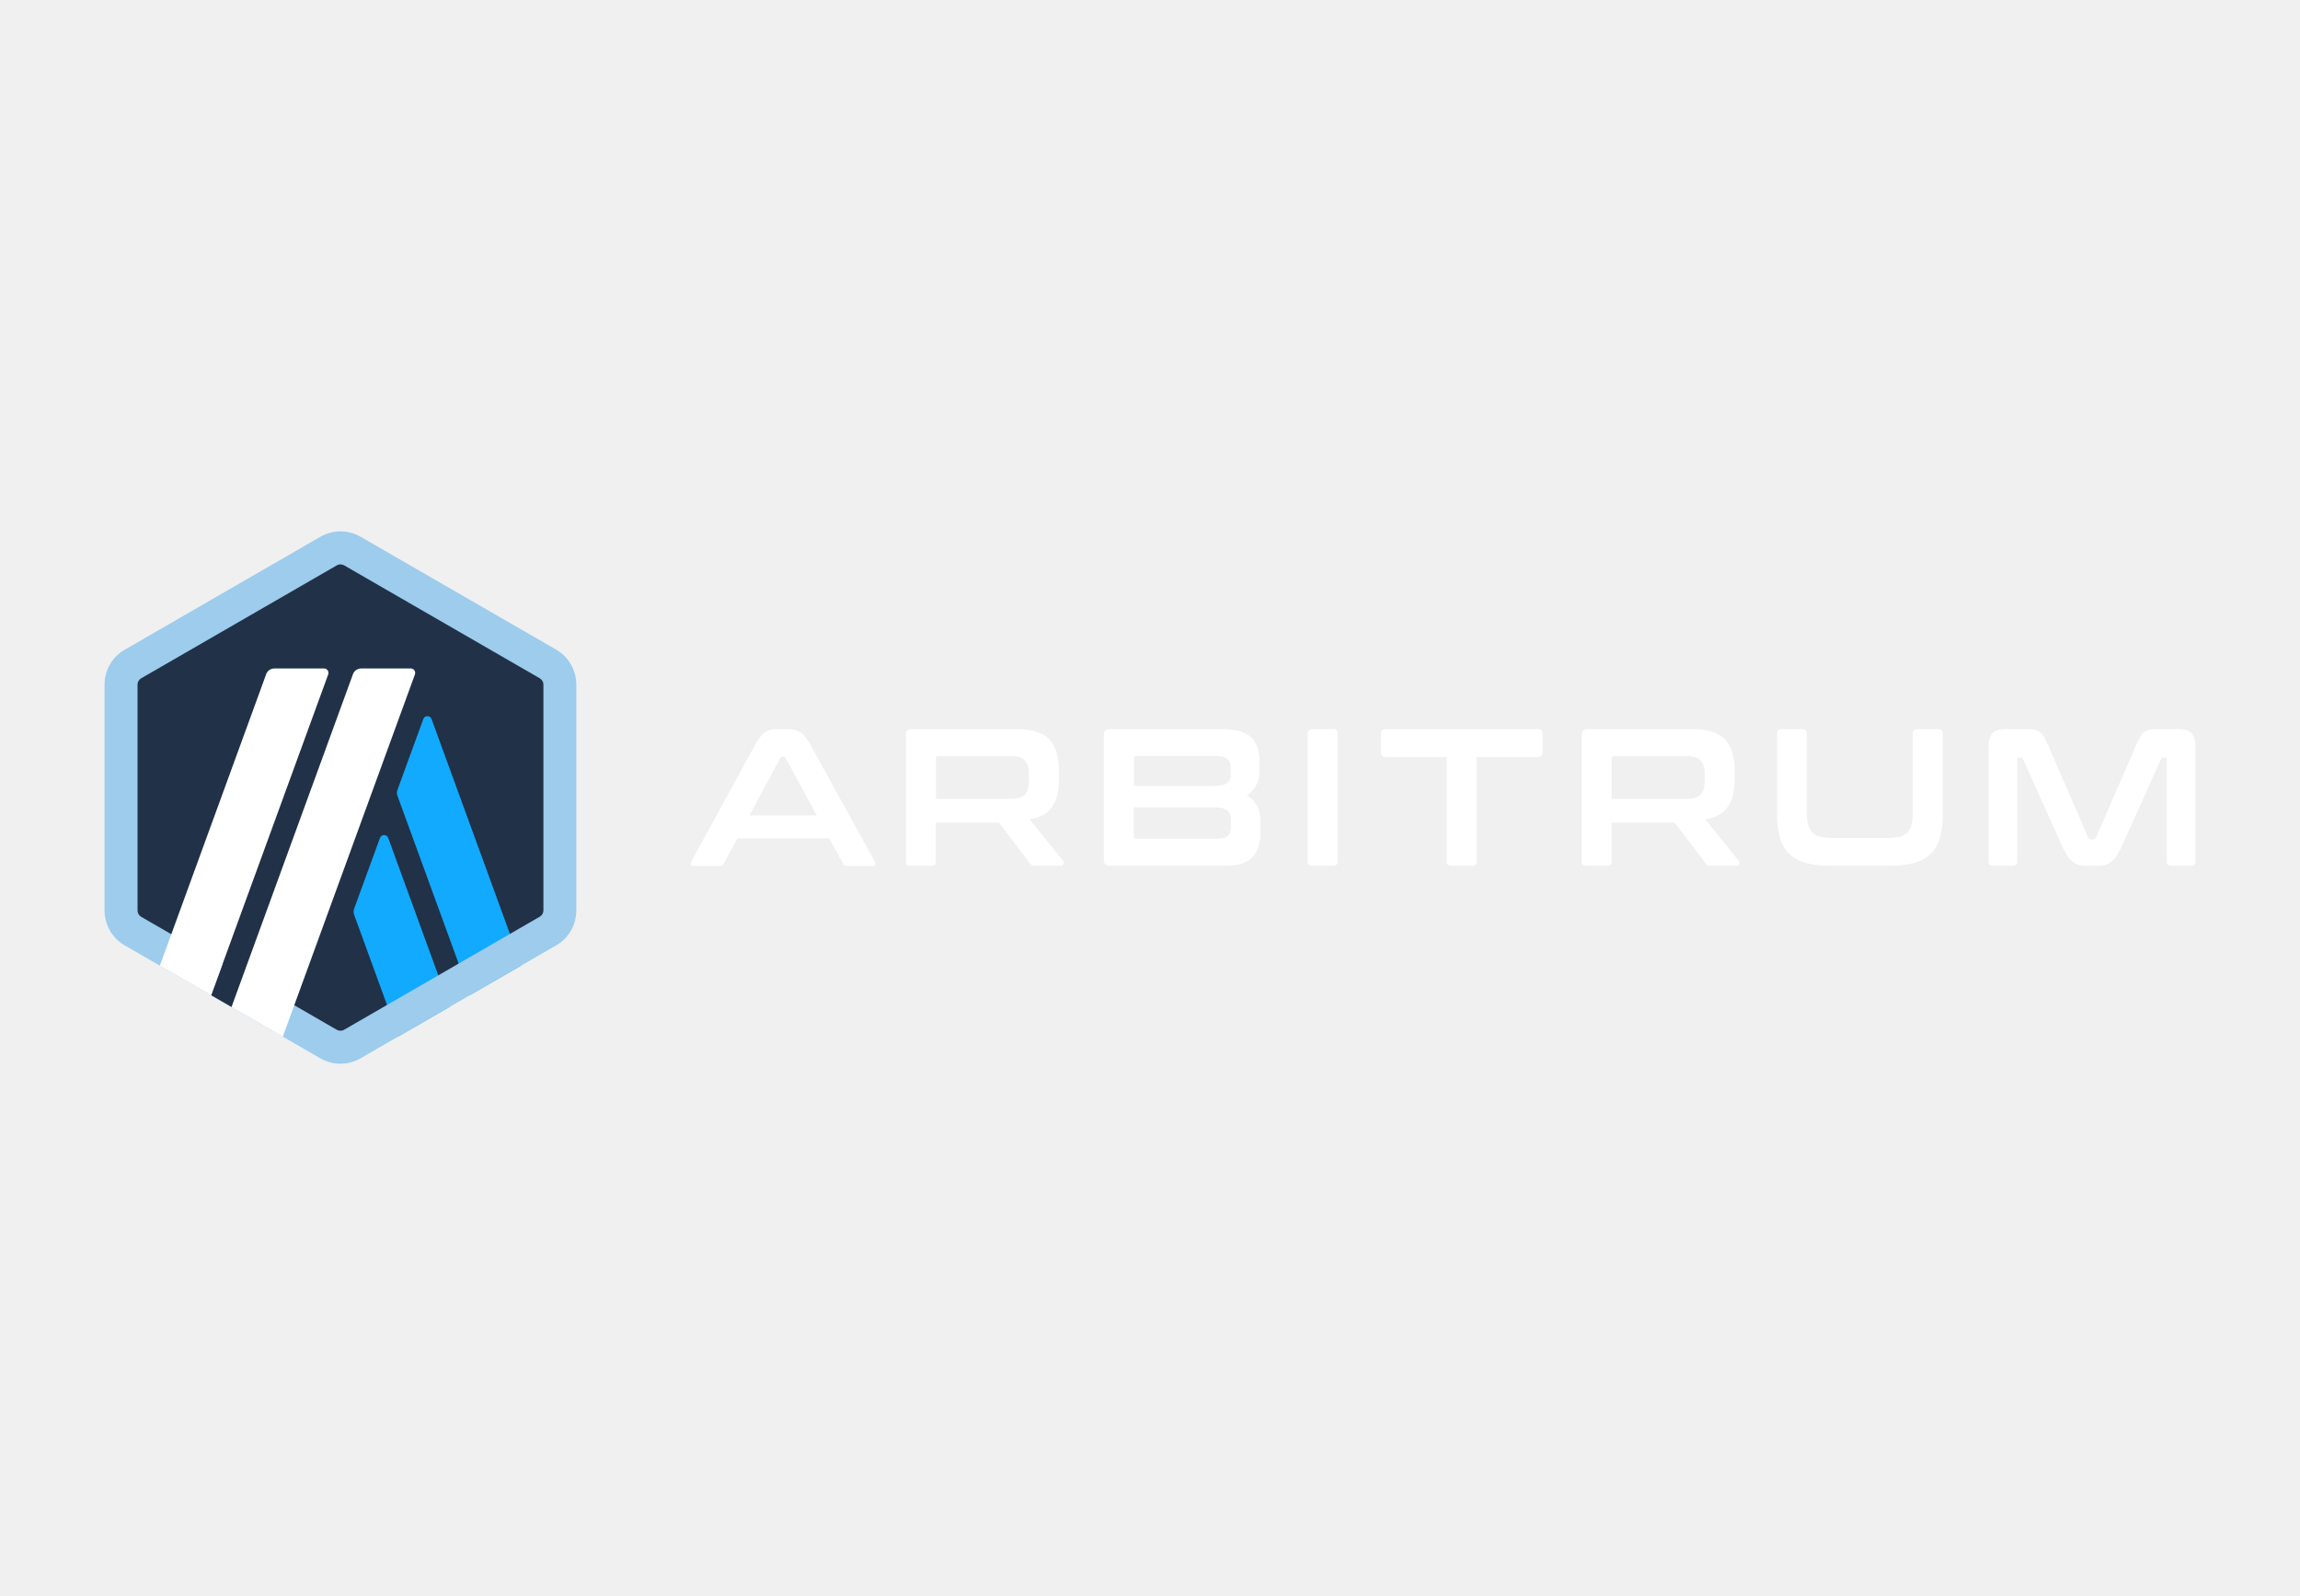
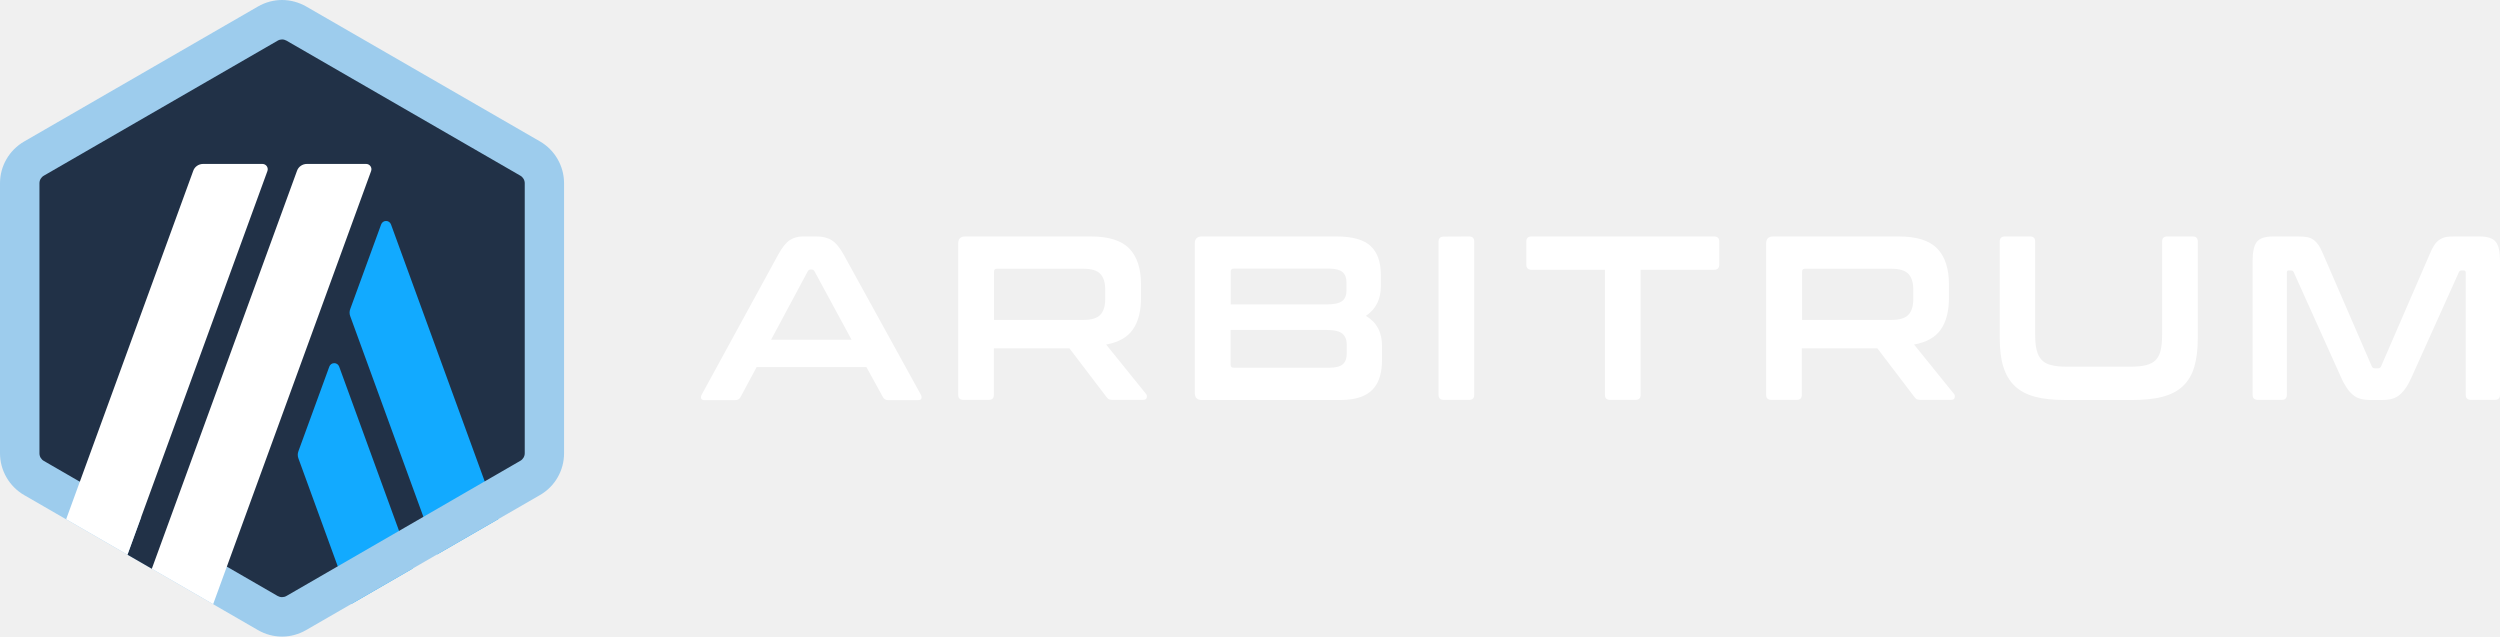
- <svg xmlns="http://www.w3.org/2000/svg" width="100%" height="100%" viewBox="0 0 2112 1465" version="1.1" xml:space="preserve" style="fill-rule:evenodd;clip-rule:evenodd;stroke-linejoin:round;stroke-miterlimit:2;">
-   <g>
-     <g>
-       <path d="M112.4,636.6L112.4,828.3C112.4,840.5 118.9,851.8 129.5,857.9L295.5,953.7C306.1,959.8 319.1,959.8 329.7,953.7L495.7,857.9C506.3,851.8 512.8,840.5 512.8,828.3L512.8,636.6C512.8,624.4 506.3,613.1 495.7,607L329.7,511.2C319.1,505.1 306.1,505.1 295.5,511.2L129.5,607C119,613.1 112.4,624.4 112.4,636.6Z" style="fill:rgb(33,49,71);fill-rule:nonzero;" />
-       <g>
-         <g>
-           <g>
-             <path d="M348.9,769.6L325.2,834.5C324.5,836.3 324.5,838.3 325.2,840.1L365.9,951.8L413,924.6L356.5,769.6C355.2,766 350.2,766 348.9,769.6Z" style="fill:rgb(18,170,255);fill-rule:nonzero;" />
-           </g>
-           <g>
-             <path d="M396.3,660.4C395,656.8 390,656.8 388.7,660.4L365,725.3C364.3,727.1 364.3,729.1 365,730.9L431.7,913.8L478.8,886.6L396.3,660.4Z" style="fill:rgb(18,170,255);fill-rule:nonzero;" />
-           </g>
-         </g>
-       </g>
-       <path d="M312.6,518.3C313.8,518.3 314.9,518.6 316,519.2L495.6,622.9C497.7,624.1 499,626.3 499,628.7L499,836.1C499,838.5 497.7,840.7 495.6,841.9L316,945.7C315,946.3 313.8,946.6 312.6,946.6C311.4,946.6 310.3,946.3 309.2,945.7L129.7,842C127.6,840.8 126.3,838.6 126.3,836.2L126.3,628.7C126.3,626.3 127.6,624.1 129.7,622.9L309.3,519.2C310.3,518.6 311.5,518.3 312.6,518.3M312.6,488C306.2,488 299.8,489.7 294.1,493L114.5,596.7C103.1,603.3 96,615.5 96,628.7L96,836.1C96,849.3 103.1,861.6 114.5,868.2L294.1,971.9C299.8,975.2 306.2,976.9 312.6,976.9C319,976.9 325.4,975.2 331.1,971.9L510.7,868.2C522.2,861.6 529.2,849.4 529.2,836.1L529.2,628.7C529.2,615.5 522.1,603.2 510.7,596.6L331.2,493C325.4,489.7 319,488 312.6,488Z" style="fill:rgb(157,204,237);fill-rule:nonzero;" />
-       <path d="M193.9,914L210.4,868.8L243.6,896.4L212.6,924.8L193.9,914Z" style="fill:rgb(33,49,71);fill-rule:nonzero;" />
-       <g>
-         <path d="M297.5,613.9L252,613.9C248.6,613.9 245.5,616 244.4,619.2L146.8,886.8L193.9,914L301.4,619.3C302.3,616.7 300.4,613.9 297.5,613.9Z" style="fill:white;fill-rule:nonzero;" />
-         <path d="M377.2,613.9L331.7,613.9C328.3,613.9 325.2,616 324.1,619.2L212.6,924.8L259.7,952L381,619.4C382,616.7 380,613.9 377.2,613.9Z" style="fill:white;fill-rule:nonzero;" />
-       </g>
-     </g>
-     <g>
-       <path d="M723.1,669.6C727.6,669.6 731.5,670.5 734.6,672.4C737.7,674.3 740.8,677.9 743.8,683.3L803.2,791.1C803.8,792.3 803.9,793.3 803.6,794.1C803.3,794.9 802.4,795.3 801,795.3L778.2,795.3C776.2,795.3 774.8,794.5 774.1,793L761.4,769.9L677.1,769.9L664.7,793C663.9,794.6 662.5,795.3 660.6,795.3L637.3,795.3C635.7,795.3 634.8,794.9 634.5,794.1C634.2,793.3 634.3,792.3 634.9,791.1L693.8,683.3C696.8,677.9 699.7,674.3 702.6,672.4C705.5,670.5 708.8,669.6 712.6,669.6L723.1,669.6ZM688.2,748.9L750,748.9L721.5,696.3C721,695.5 720.4,695 719.5,695L718.4,695C717.6,695 716.9,695.4 716.4,696.3L688.2,748.9Z" style="fill:white;fill-rule:nonzero;" />
-       <path d="M933.7,669.6C947.5,669.6 957.3,672.7 963.3,678.9C969.3,685.1 972.3,694.3 972.3,706.5L972.3,716.7C972.3,727 970.2,735.1 966,741.1C961.8,747.1 955,750.9 945.5,752.6L976.2,790.6C976.8,791.2 977,792.1 976.7,793.3C976.5,794.5 975.5,795.1 973.8,795.1L950.7,795.1C949.1,795.1 948.1,794.9 947.5,794.6C946.9,794.2 946.3,793.6 945.7,792.8L917.3,755.5L859.3,755.5L859.3,791.2C859.3,793.8 858,795.1 855.4,795.1L836,795.1C833.2,795.1 831.9,793.8 831.9,791.2L831.9,675C831.9,671.4 833.7,669.6 837.3,669.6L933.7,669.6ZM859.4,733.7L928.1,733.7C934.2,733.7 938.5,732.4 941,729.8C943.5,727.2 944.8,723.2 944.8,717.8L944.8,710.3C944.8,704.9 943.5,700.9 941,698.3C938.5,695.7 934.2,694.4 928.1,694.4L861.7,694.4C860.1,694.4 859.4,695.1 859.4,696.6L859.4,733.7Z" style="fill:white;fill-rule:nonzero;" />
-       <path d="M1122.4,669.6C1134.7,669.6 1143.5,672.1 1148.7,677C1153.9,681.9 1156.5,689.3 1156.5,699.2L1156.5,707.8C1156.5,717.8 1152.7,725.4 1145,730.6C1153.2,735.4 1157.4,743.1 1157.4,753.7L1157.4,764.1C1157.4,768.9 1156.9,773.2 1155.8,777C1154.7,780.8 1153,784.1 1150.5,786.8C1148,789.5 1144.8,791.6 1140.7,793C1136.6,794.4 1131.6,795.2 1125.6,795.2L1019,795.2C1015.4,795.2 1013.6,793.4 1013.6,789.8L1013.6,675C1013.6,671.4 1015.4,669.6 1019,669.6L1122.4,669.6ZM1041.1,721.8L1114.7,721.8C1120.7,721.8 1124.7,720.9 1126.9,719.1C1129.1,717.3 1130.1,714.7 1130.1,711.2L1130.1,705.1C1130.1,701.4 1129.1,698.7 1127,696.9C1124.9,695.2 1121.5,694.3 1116.9,694.3L1043.5,694.3C1041.9,694.3 1041.2,695.1 1041.2,696.6L1041.2,721.8L1041.1,721.8ZM1041.1,741.4L1041.1,768.1C1041.1,769.7 1041.9,770.4 1043.4,770.4L1117,770.4C1121.8,770.4 1125.2,769.5 1127.2,767.8C1129.2,766.1 1130.3,763.3 1130.3,759.5L1130.3,752.7C1130.3,749 1129.2,746.2 1127,744.3C1124.8,742.4 1120.7,741.4 1114.7,741.4L1041.1,741.4Z" style="fill:white;fill-rule:nonzero;" />
-       <path d="M1224.3,669.6C1226.9,669.6 1228.2,670.9 1228.2,673.5L1228.2,791.2C1228.2,793.8 1226.9,795.1 1224.3,795.1L1204.9,795.1C1202.1,795.1 1200.8,793.8 1200.8,791.2L1200.8,673.6C1200.8,671 1202.2,669.7 1204.9,669.7L1224.3,669.6Z" style="fill:white;fill-rule:nonzero;" />
-       <path d="M1412.3,669.6C1415.1,669.6 1416.4,670.9 1416.4,673.5L1416.4,691.1C1416.4,693.9 1415,695.2 1412.3,695.2L1356,695.2L1356,791.2C1356,793.8 1354.7,795.1 1352.1,795.1L1332.5,795.1C1329.9,795.1 1328.6,793.8 1328.6,791.2L1328.6,695.2L1272.3,695.2C1269.5,695.2 1268.2,693.8 1268.2,691.1L1268.2,673.5C1268.2,670.9 1269.6,669.6 1272.3,669.6L1412.3,669.6Z" style="fill:white;fill-rule:nonzero;" />
-       <path d="M1554.2,669.6C1568,669.6 1577.8,672.7 1583.8,678.9C1589.8,685.1 1592.8,694.3 1592.8,706.5L1592.8,716.7C1592.8,727 1590.7,735.1 1586.5,741.1C1582.3,747.1 1575.5,750.9 1566,752.6L1596.7,790.6C1597.3,791.2 1597.5,792.1 1597.2,793.3C1597,794.5 1596,795.1 1594.3,795.1L1571.2,795.1C1569.6,795.1 1568.6,794.9 1568,794.6C1567.4,794.2 1566.8,793.6 1566.2,792.8L1537.8,755.5L1479.8,755.5L1479.8,791.2C1479.8,793.8 1478.5,795.1 1475.9,795.1L1456.5,795.1C1453.7,795.1 1452.4,793.8 1452.4,791.2L1452.4,675C1452.4,671.4 1454.2,669.6 1457.8,669.6L1554.2,669.6ZM1480,733.7L1548.7,733.7C1554.8,733.7 1559.1,732.4 1561.6,729.8C1564.1,727.2 1565.4,723.2 1565.4,717.8L1565.4,710.3C1565.4,704.9 1564.1,700.9 1561.6,698.3C1559.1,695.7 1554.8,694.4 1548.7,694.4L1482.3,694.4C1480.7,694.4 1480,695.1 1480,696.6L1480,733.7Z" style="fill:white;fill-rule:nonzero;" />
-       <path d="M1655.1,669.6C1657.7,669.6 1659,670.9 1659,673.5L1659,745.1C1659,749.9 1659.4,753.9 1660.2,757C1661,760.2 1662.3,762.7 1664.1,764.5C1665.9,766.4 1668.3,767.7 1671.4,768.4C1674.5,769.2 1678.3,769.6 1683,769.6L1732.7,769.6C1737.4,769.6 1741.2,769.2 1744.3,768.4C1747.4,767.6 1749.8,766.3 1751.6,764.5C1753.4,762.6 1754.7,760.1 1755.4,757C1756.1,753.8 1756.5,749.9 1756.5,745.1L1756.5,673.5C1756.5,670.9 1757.8,669.6 1760.4,669.6L1780,669.6C1782.6,669.6 1783.9,670.9 1783.9,673.5L1783.9,747.8C1783.9,756.4 1783,763.7 1781.2,769.8C1779.4,775.8 1776.5,780.7 1772.5,784.5C1768.5,788.3 1763.3,791 1756.9,792.7C1750.5,794.4 1742.8,795.2 1733.7,795.2L1682,795.2C1672.9,795.2 1665.2,794.4 1658.9,792.7C1652.6,791 1647.4,788.3 1643.4,784.5C1639.4,780.7 1636.5,775.8 1634.6,769.8C1632.7,763.8 1631.8,756.4 1631.8,747.8L1631.8,673.5C1631.8,670.9 1633.2,669.6 1635.9,669.6L1655.1,669.6Z" style="fill:white;fill-rule:nonzero;" />
-       <path d="M1861,669.6C1863.6,669.6 1865.9,669.8 1867.8,670.1C1869.7,670.5 1871.4,671.1 1872.8,672.2C1874.2,673.2 1875.5,674.6 1876.7,676.3C1877.8,678 1879,680.3 1880.2,683.2L1917.5,769.3C1918,770.4 1918.8,770.9 1920,770.9L1922.2,770.9C1923.4,770.9 1924.2,770.4 1924.7,769.3L1962,683.2C1963.2,680.3 1964.4,678 1965.5,676.3C1966.6,674.6 1967.9,673.2 1969.4,672.2C1970.8,671.2 1972.5,670.5 1974.3,670.1C1976.2,669.7 1978.4,669.6 1981,669.6L2000.2,669.6C2006.4,669.6 2010.6,671 2012.8,673.8C2015,676.6 2016,681.4 2016,688.2L2016,791.2C2016,793.8 2014.6,795.1 2011.9,795.1L1993.6,795.1C1991,795.1 1989.7,793.8 1989.7,791.2L1989.7,697.5C1989.7,696.3 1989.2,695.7 1988.3,695.7L1986.7,695.7C1985.5,695.7 1984.7,696.2 1984.4,697.1L1948.2,777.5C1946.8,780.7 1945.3,783.5 1943.8,785.7C1942.3,787.9 1940.7,789.7 1939,791.2C1937.3,792.6 1935.3,793.7 1933.1,794.3C1930.9,794.9 1928.3,795.2 1925.3,795.2L1916.7,795.2C1913.7,795.2 1911.1,794.9 1908.9,794.3C1906.7,793.7 1904.7,792.7 1903,791.2C1901.3,789.8 1899.6,787.9 1898.2,785.7C1896.7,783.5 1895.2,780.8 1893.8,777.5L1857.6,697.1C1857.2,696.1 1856.5,695.7 1855.3,695.7L1853.7,695.7C1852.7,695.7 1852.3,696.3 1852.3,697.5L1852.3,791.2C1852.3,793.8 1851,795.1 1848.4,795.1L1830.1,795.1C1827.3,795.1 1826,793.8 1826,791.2L1826,688.2C1826,681.4 1827.1,676.6 1829.2,673.8C1831.4,671 1835.6,669.6 1841.9,669.6L1861,669.6Z" style="fill:white;fill-rule:nonzero;" />
-     </g>
-   </g>
+ <svg xmlns="http://www.w3.org/2000/svg" width="1920" height="489" viewBox="0 0 1920 489" fill="none">
+   <path d="M16.4 148.6V340.3C16.4 352.5 22.9 363.8 33.5 369.9L199.5 465.7C210.1 471.8 223.1 471.8 233.7 465.7L399.7 369.9C410.3 363.8 416.8 352.5 416.8 340.3V148.6C416.8 136.4 410.3 125.1 399.7 119L233.7 23.2C223.1 17.1 210.1 17.1 199.5 23.2L33.5 119C23 125.1 16.4 136.4 16.4 148.6Z" fill="#213147" />
+   <path d="M252.9 281.6L229.2 346.5C228.5 348.3 228.5 350.3 229.2 352.1L269.9 463.8L317 436.6L260.5 281.6C259.2 278 254.2 278 252.9 281.6Z" fill="#12AAFF" />
+   <path d="M300.3 172.4C299 168.8 294 168.8 292.7 172.4L269 237.3C268.3 239.1 268.3 241.1 269 242.9L335.7 425.8L382.8 398.6L300.3 172.4Z" fill="#12AAFF" />
+   <path d="M216.6 30.3C217.8 30.3 218.9 30.6 220 31.2L399.6 134.9C401.7 136.1 403 138.3 403 140.7V348.1C403 350.5 401.7 352.7 399.6 353.9L220 457.7C219 458.3 217.8 458.6 216.6 458.6C215.4 458.6 214.3 458.3 213.2 457.7L33.7 354C31.6 352.8 30.3 350.6 30.3 348.2V140.7C30.3 138.3 31.6 136.1 33.7 134.9L213.3 31.2C214.3 30.6 215.5 30.3 216.6 30.3ZM216.6 0C210.2 0 203.8 1.7 198.1 5L18.5 108.7C7.1 115.3 0 127.5 0 140.7V348.1C0 361.3 7.1 373.6 18.5 380.2L198.1 483.9C203.8 487.2 210.2 488.9 216.6 488.9C223 488.9 229.4 487.2 235.1 483.9L414.7 380.2C426.2 373.6 433.2 361.4 433.2 348.1V140.7C433.2 127.5 426.1 115.2 414.7 108.6L235.2 5C229.4 1.7 223 0 216.6 0Z" fill="#9DCCED" />
+   <path d="M97.9 426L114.4 380.8L147.6 408.4L116.6 436.8L97.9 426Z" fill="#213147" />
+   <path d="M201.5 125.9H156C152.6 125.9 149.5 128 148.4 131.2L50.8 398.8L97.9 426L205.4 131.3C206.3 128.7 204.4 125.9 201.5 125.9Z" fill="white" />
+   <path d="M281.2 125.9H235.7C232.3 125.9 229.2 128 228.1 131.2L116.6 436.8L163.7 464L285 131.4C286 128.7 284 125.9 281.2 125.9Z" fill="white" />
+   <path d="M627.1 181.6C631.6 181.6 635.5 182.5 638.6 184.4C641.7 186.3 644.8 189.9 647.8 195.3L707.2 303.1C707.8 304.3 707.9 305.3 707.6 306.1C707.3 306.9 706.4 307.3 705 307.3H682.2C680.2 307.3 678.8 306.5 678.1 305L665.4 281.9H581.1L568.7 305C567.9 306.6 566.5 307.3 564.6 307.3H541.3C539.7 307.3 538.8 306.9 538.5 306.1C538.2 305.3 538.3 304.3 538.9 303.1L597.8 195.3C600.8 189.9 603.7 186.3 606.6 184.4C609.5 182.5 612.8 181.6 616.6 181.6H627.1ZM592.2 260.9H654L625.5 208.3C625 207.5 624.4 207 623.5 207H622.4C621.6 207 620.9 207.4 620.4 208.3L592.2 260.9Z" fill="white" />
+   <path d="M837.7 181.6C851.5 181.6 861.3 184.7 867.3 190.9C873.3 197.1 876.3 206.3 876.3 218.5V228.7C876.3 239 874.2 247.1 870 253.1C865.8 259.1 859 262.9 849.5 264.6L880.2 302.6C880.8 303.2 881 304.1 880.7 305.3C880.5 306.5 879.5 307.1 877.8 307.1H854.7C853.1 307.1 852.1 306.9 851.5 306.6C850.9 306.2 850.3 305.6 849.7 304.8L821.3 267.5H763.3V303.2C763.3 305.8 762 307.1 759.4 307.1H740C737.2 307.1 735.9 305.8 735.9 303.2V187C735.9 183.4 737.7 181.6 741.3 181.6H837.7ZM763.4 245.7H832.1C838.2 245.7 842.5 244.4 845 241.8C847.5 239.2 848.8 235.2 848.8 229.8V222.3C848.8 216.9 847.5 212.9 845 210.3C842.5 207.7 838.2 206.4 832.1 206.4H765.7C764.1 206.4 763.4 207.1 763.4 208.6V245.7Z" fill="white" />
+   <path d="M1026.4 181.6C1038.7 181.6 1047.5 184.1 1052.7 189C1057.9 193.9 1060.5 201.3 1060.5 211.2V219.8C1060.5 229.8 1056.7 237.4 1049 242.6C1057.2 247.4 1061.4 255.1 1061.4 265.7V276.1C1061.4 280.9 1060.9 285.2 1059.8 289C1058.7 292.8 1057 296.1 1054.5 298.8C1052 301.5 1048.8 303.6 1044.7 305C1040.6 306.4 1035.6 307.2 1029.6 307.2H923C919.4 307.2 917.6 305.4 917.6 301.8V187C917.6 183.4 919.4 181.6 923 181.6H1026.4ZM945.1 233.8H1018.7C1024.7 233.8 1028.7 232.9 1030.9 231.1C1033.1 229.3 1034.1 226.7 1034.1 223.2V217.1C1034.1 213.4 1033.1 210.7 1031 208.9C1028.9 207.2 1025.5 206.3 1020.9 206.3H947.5C945.9 206.3 945.2 207.1 945.2 208.6V233.8H945.1ZM945.1 253.4V280.1C945.1 281.7 945.9 282.4 947.4 282.4H1021C1025.8 282.4 1029.2 281.5 1031.2 279.8C1033.2 278.1 1034.3 275.3 1034.3 271.5V264.7C1034.3 261 1033.2 258.2 1031 256.3C1028.8 254.4 1024.7 253.4 1018.7 253.4H945.1Z" fill="white" />
+   <path d="M1128.3 181.6C1130.9 181.6 1132.2 182.9 1132.2 185.5V303.2C1132.2 305.8 1130.9 307.1 1128.3 307.1H1108.9C1106.1 307.1 1104.8 305.8 1104.8 303.2V185.6C1104.8 183 1106.2 181.7 1108.9 181.7L1128.3 181.6Z" fill="white" />
+   <path d="M1316.3 181.6C1319.1 181.6 1320.4 182.9 1320.4 185.5V203.1C1320.4 205.9 1319 207.2 1316.3 207.2H1260V303.2C1260 305.8 1258.7 307.1 1256.1 307.1H1236.5C1233.9 307.1 1232.6 305.8 1232.6 303.2V207.2H1176.3C1173.5 207.2 1172.2 205.8 1172.2 203.1V185.5C1172.2 182.9 1173.6 181.6 1176.3 181.6H1316.3Z" fill="white" />
+   <path d="M1458.2 181.6C1472 181.6 1481.8 184.7 1487.8 190.9C1493.8 197.1 1496.8 206.3 1496.8 218.5V228.7C1496.8 239 1494.7 247.1 1490.5 253.1C1486.3 259.1 1479.5 262.9 1470 264.6L1500.7 302.6C1501.3 303.2 1501.5 304.1 1501.2 305.3C1501 306.5 1500 307.1 1498.3 307.1H1475.2C1473.6 307.1 1472.6 306.9 1472 306.6C1471.4 306.2 1470.8 305.6 1470.2 304.8L1441.8 267.5H1383.8V303.2C1383.8 305.8 1382.5 307.1 1379.9 307.1H1360.5C1357.7 307.1 1356.4 305.8 1356.4 303.2V187C1356.4 183.4 1358.2 181.6 1361.8 181.6H1458.2ZM1384 245.7H1452.7C1458.8 245.7 1463.1 244.4 1465.6 241.8C1468.1 239.2 1469.4 235.2 1469.4 229.8V222.3C1469.4 216.9 1468.1 212.9 1465.6 210.3C1463.1 207.7 1458.8 206.4 1452.7 206.4H1386.3C1384.7 206.4 1384 207.1 1384 208.6V245.7Z" fill="white" />
+   <path d="M1559.1 181.6C1561.7 181.6 1563 182.9 1563 185.5V257.1C1563 261.9 1563.4 265.9 1564.2 269C1565 272.2 1566.3 274.7 1568.1 276.5C1569.9 278.4 1572.3 279.7 1575.4 280.4C1578.5 281.2 1582.3 281.6 1587 281.6H1636.7C1641.4 281.6 1645.2 281.2 1648.3 280.4C1651.4 279.6 1653.8 278.3 1655.6 276.5C1657.4 274.6 1658.7 272.1 1659.4 269C1660.1 265.8 1660.5 261.9 1660.5 257.1V185.5C1660.5 182.9 1661.8 181.6 1664.4 181.6H1684C1686.6 181.6 1687.9 182.9 1687.9 185.5V259.8C1687.9 268.4 1687 275.7 1685.2 281.8C1683.4 287.8 1680.5 292.7 1676.5 296.5C1672.5 300.3 1667.3 303 1660.9 304.7C1654.5 306.4 1646.8 307.2 1637.7 307.2H1586C1576.9 307.2 1569.2 306.4 1562.9 304.7C1556.6 303 1551.4 300.3 1547.4 296.5C1543.4 292.7 1540.5 287.8 1538.6 281.8C1536.7 275.8 1535.8 268.4 1535.8 259.8V185.5C1535.8 182.9 1537.2 181.6 1539.9 181.6H1559.1Z" fill="white" />
+   <path d="M1765 181.6C1767.6 181.6 1769.9 181.8 1771.8 182.1C1773.7 182.5 1775.4 183.1 1776.8 184.2C1778.2 185.2 1779.5 186.6 1780.7 188.3C1781.8 190 1783 192.3 1784.2 195.2L1821.5 281.3C1822 282.4 1822.8 282.9 1824 282.9H1826.2C1827.4 282.9 1828.2 282.4 1828.7 281.3L1866 195.2C1867.2 192.3 1868.4 190 1869.5 188.3C1870.6 186.6 1871.9 185.2 1873.4 184.2C1874.8 183.2 1876.5 182.5 1878.3 182.1C1880.2 181.7 1882.4 181.6 1885 181.6H1904.2C1910.4 181.6 1914.6 183 1916.8 185.8C1919 188.6 1920 193.4 1920 200.2V303.2C1920 305.8 1918.6 307.1 1915.9 307.1H1897.6C1895 307.1 1893.7 305.8 1893.7 303.2V209.5C1893.7 208.3 1893.2 207.7 1892.3 207.7H1890.7C1889.5 207.7 1888.7 208.2 1888.4 209.1L1852.2 289.5C1850.8 292.7 1849.3 295.5 1847.8 297.7C1846.3 299.9 1844.7 301.7 1843 303.2C1841.3 304.6 1839.3 305.7 1837.1 306.3C1834.9 306.9 1832.3 307.2 1829.3 307.2H1820.7C1817.7 307.2 1815.1 306.9 1812.9 306.3C1810.7 305.7 1808.7 304.7 1807 303.2C1805.3 301.8 1803.6 299.9 1802.2 297.7C1800.7 295.5 1799.2 292.8 1797.8 289.5L1761.6 209.1C1761.2 208.1 1760.5 207.7 1759.3 207.7H1757.7C1756.7 207.7 1756.3 208.3 1756.3 209.5V303.2C1756.3 305.8 1755 307.1 1752.4 307.1H1734.1C1731.3 307.1 1730 305.8 1730 303.2V200.2C1730 193.4 1731.1 188.6 1733.2 185.8C1735.4 183 1739.6 181.6 1745.9 181.6H1765Z" fill="white" />
</svg>
